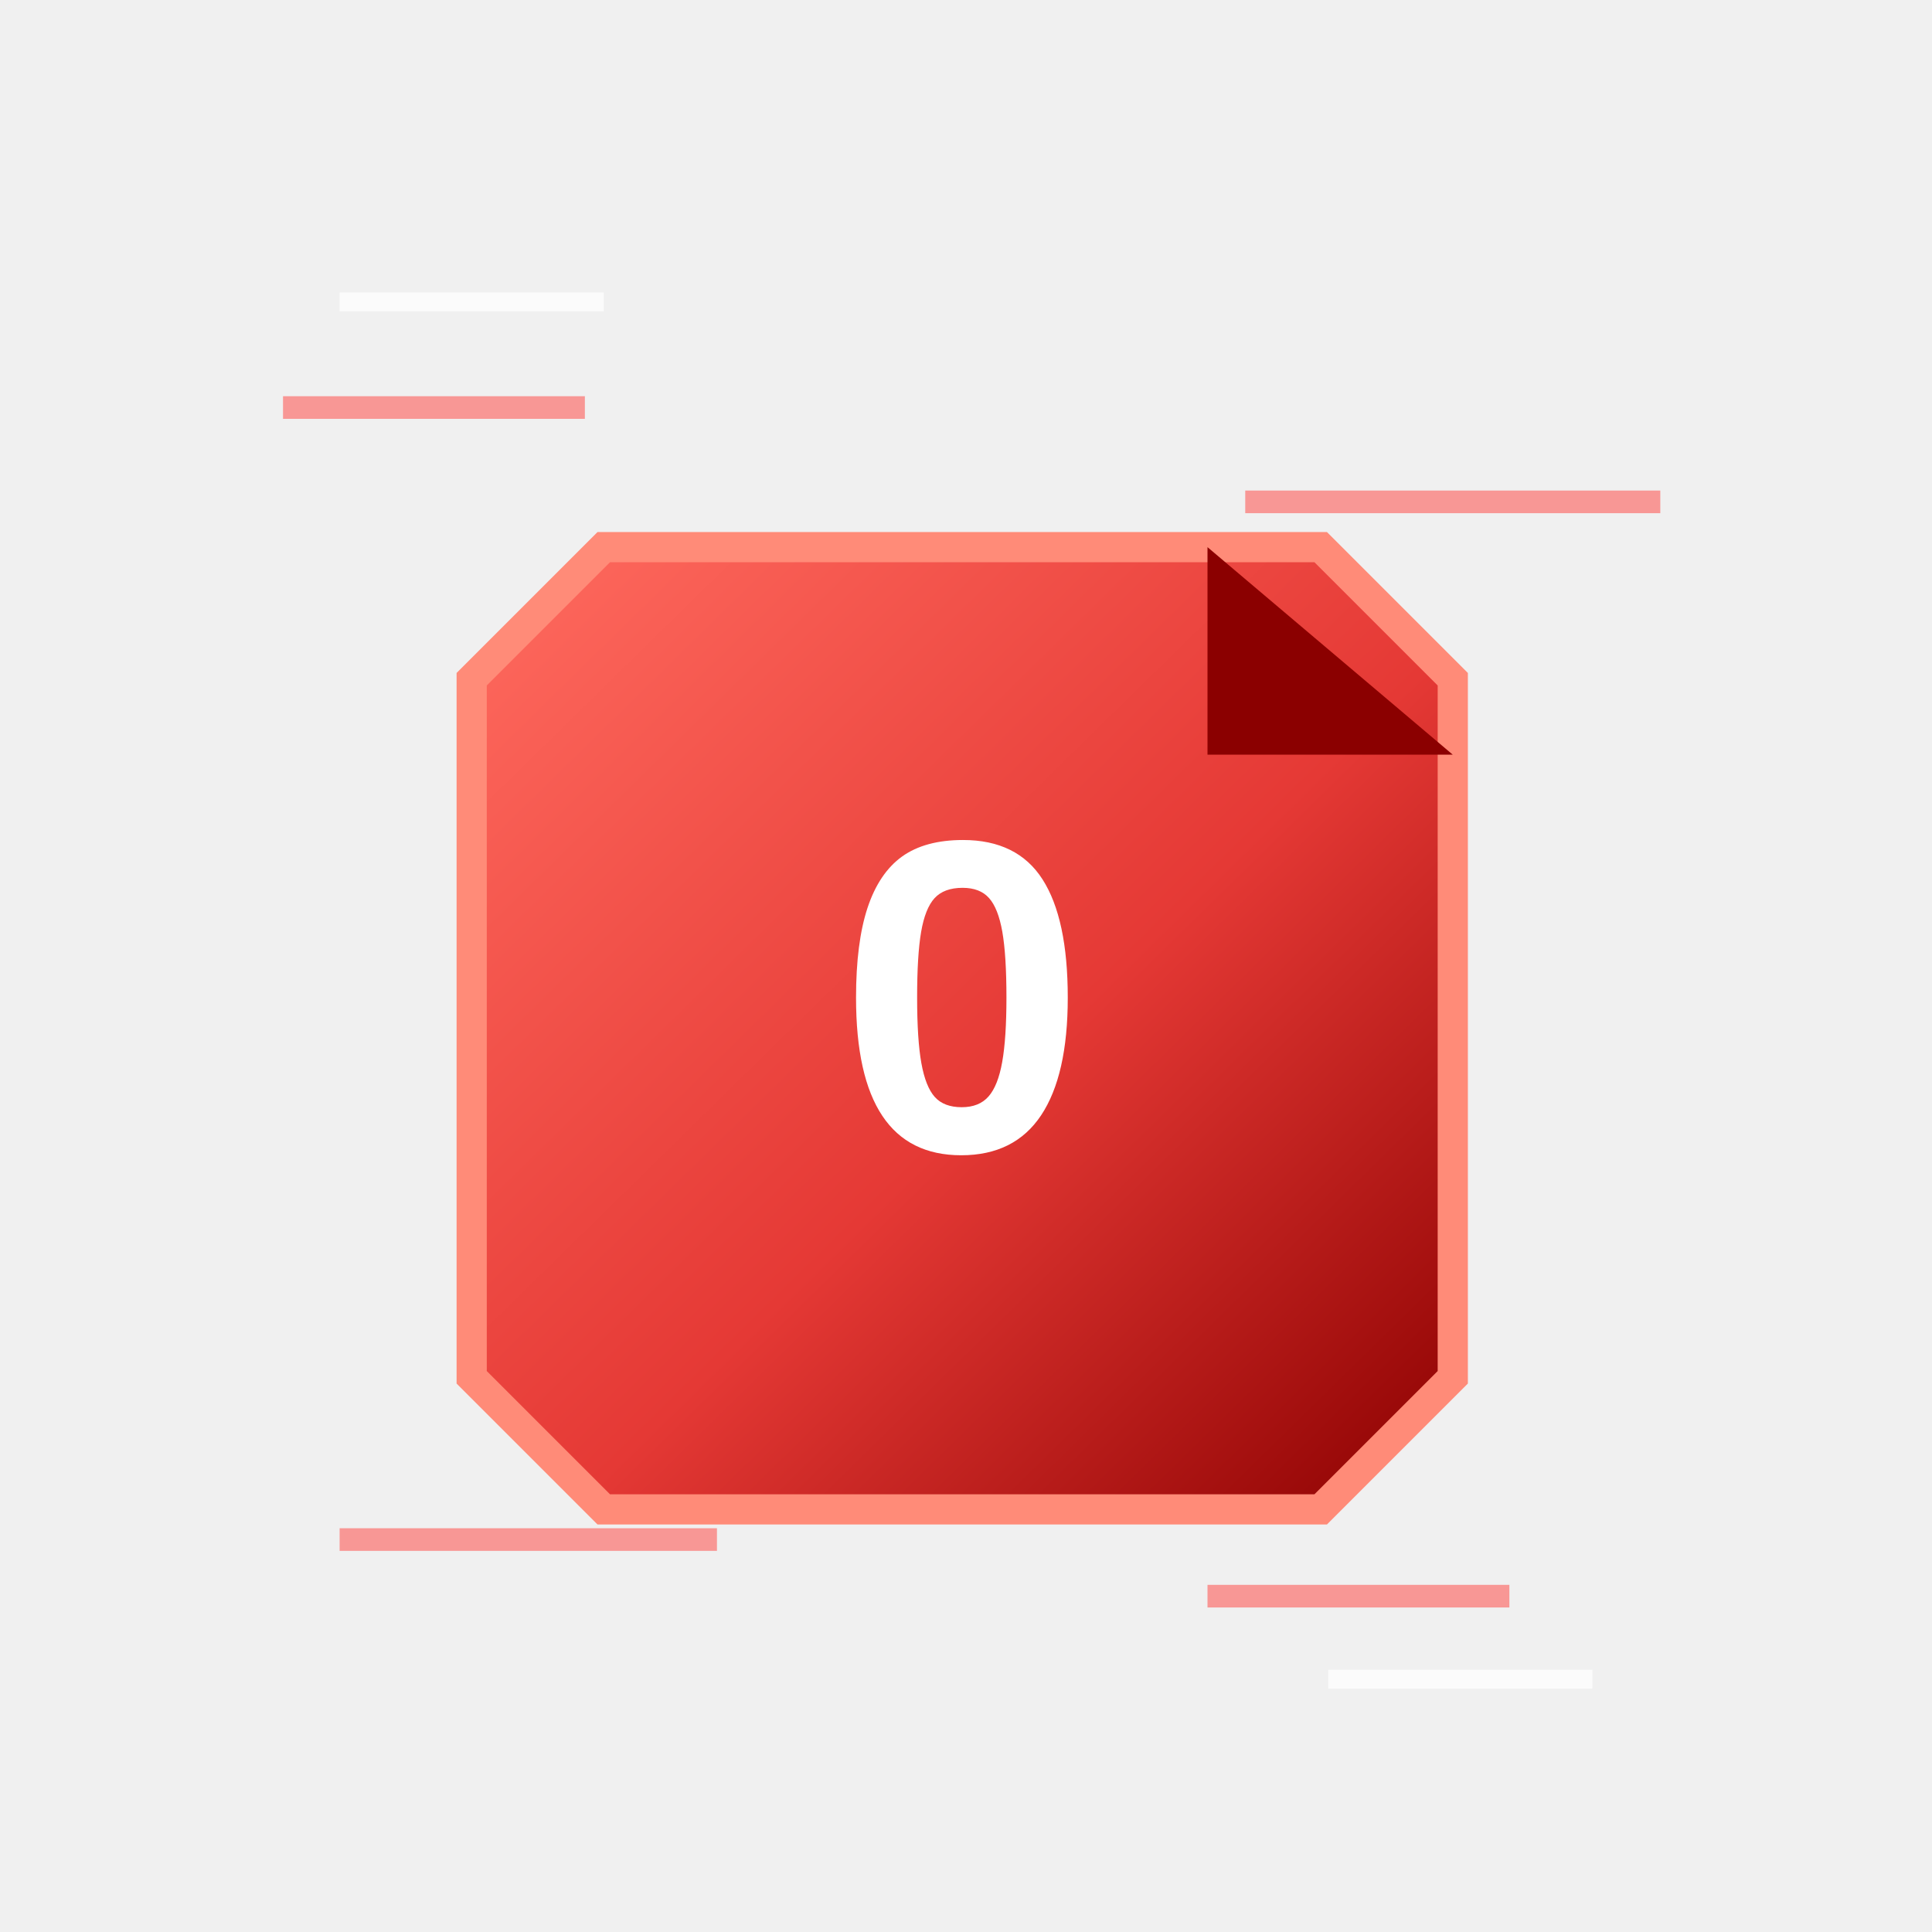
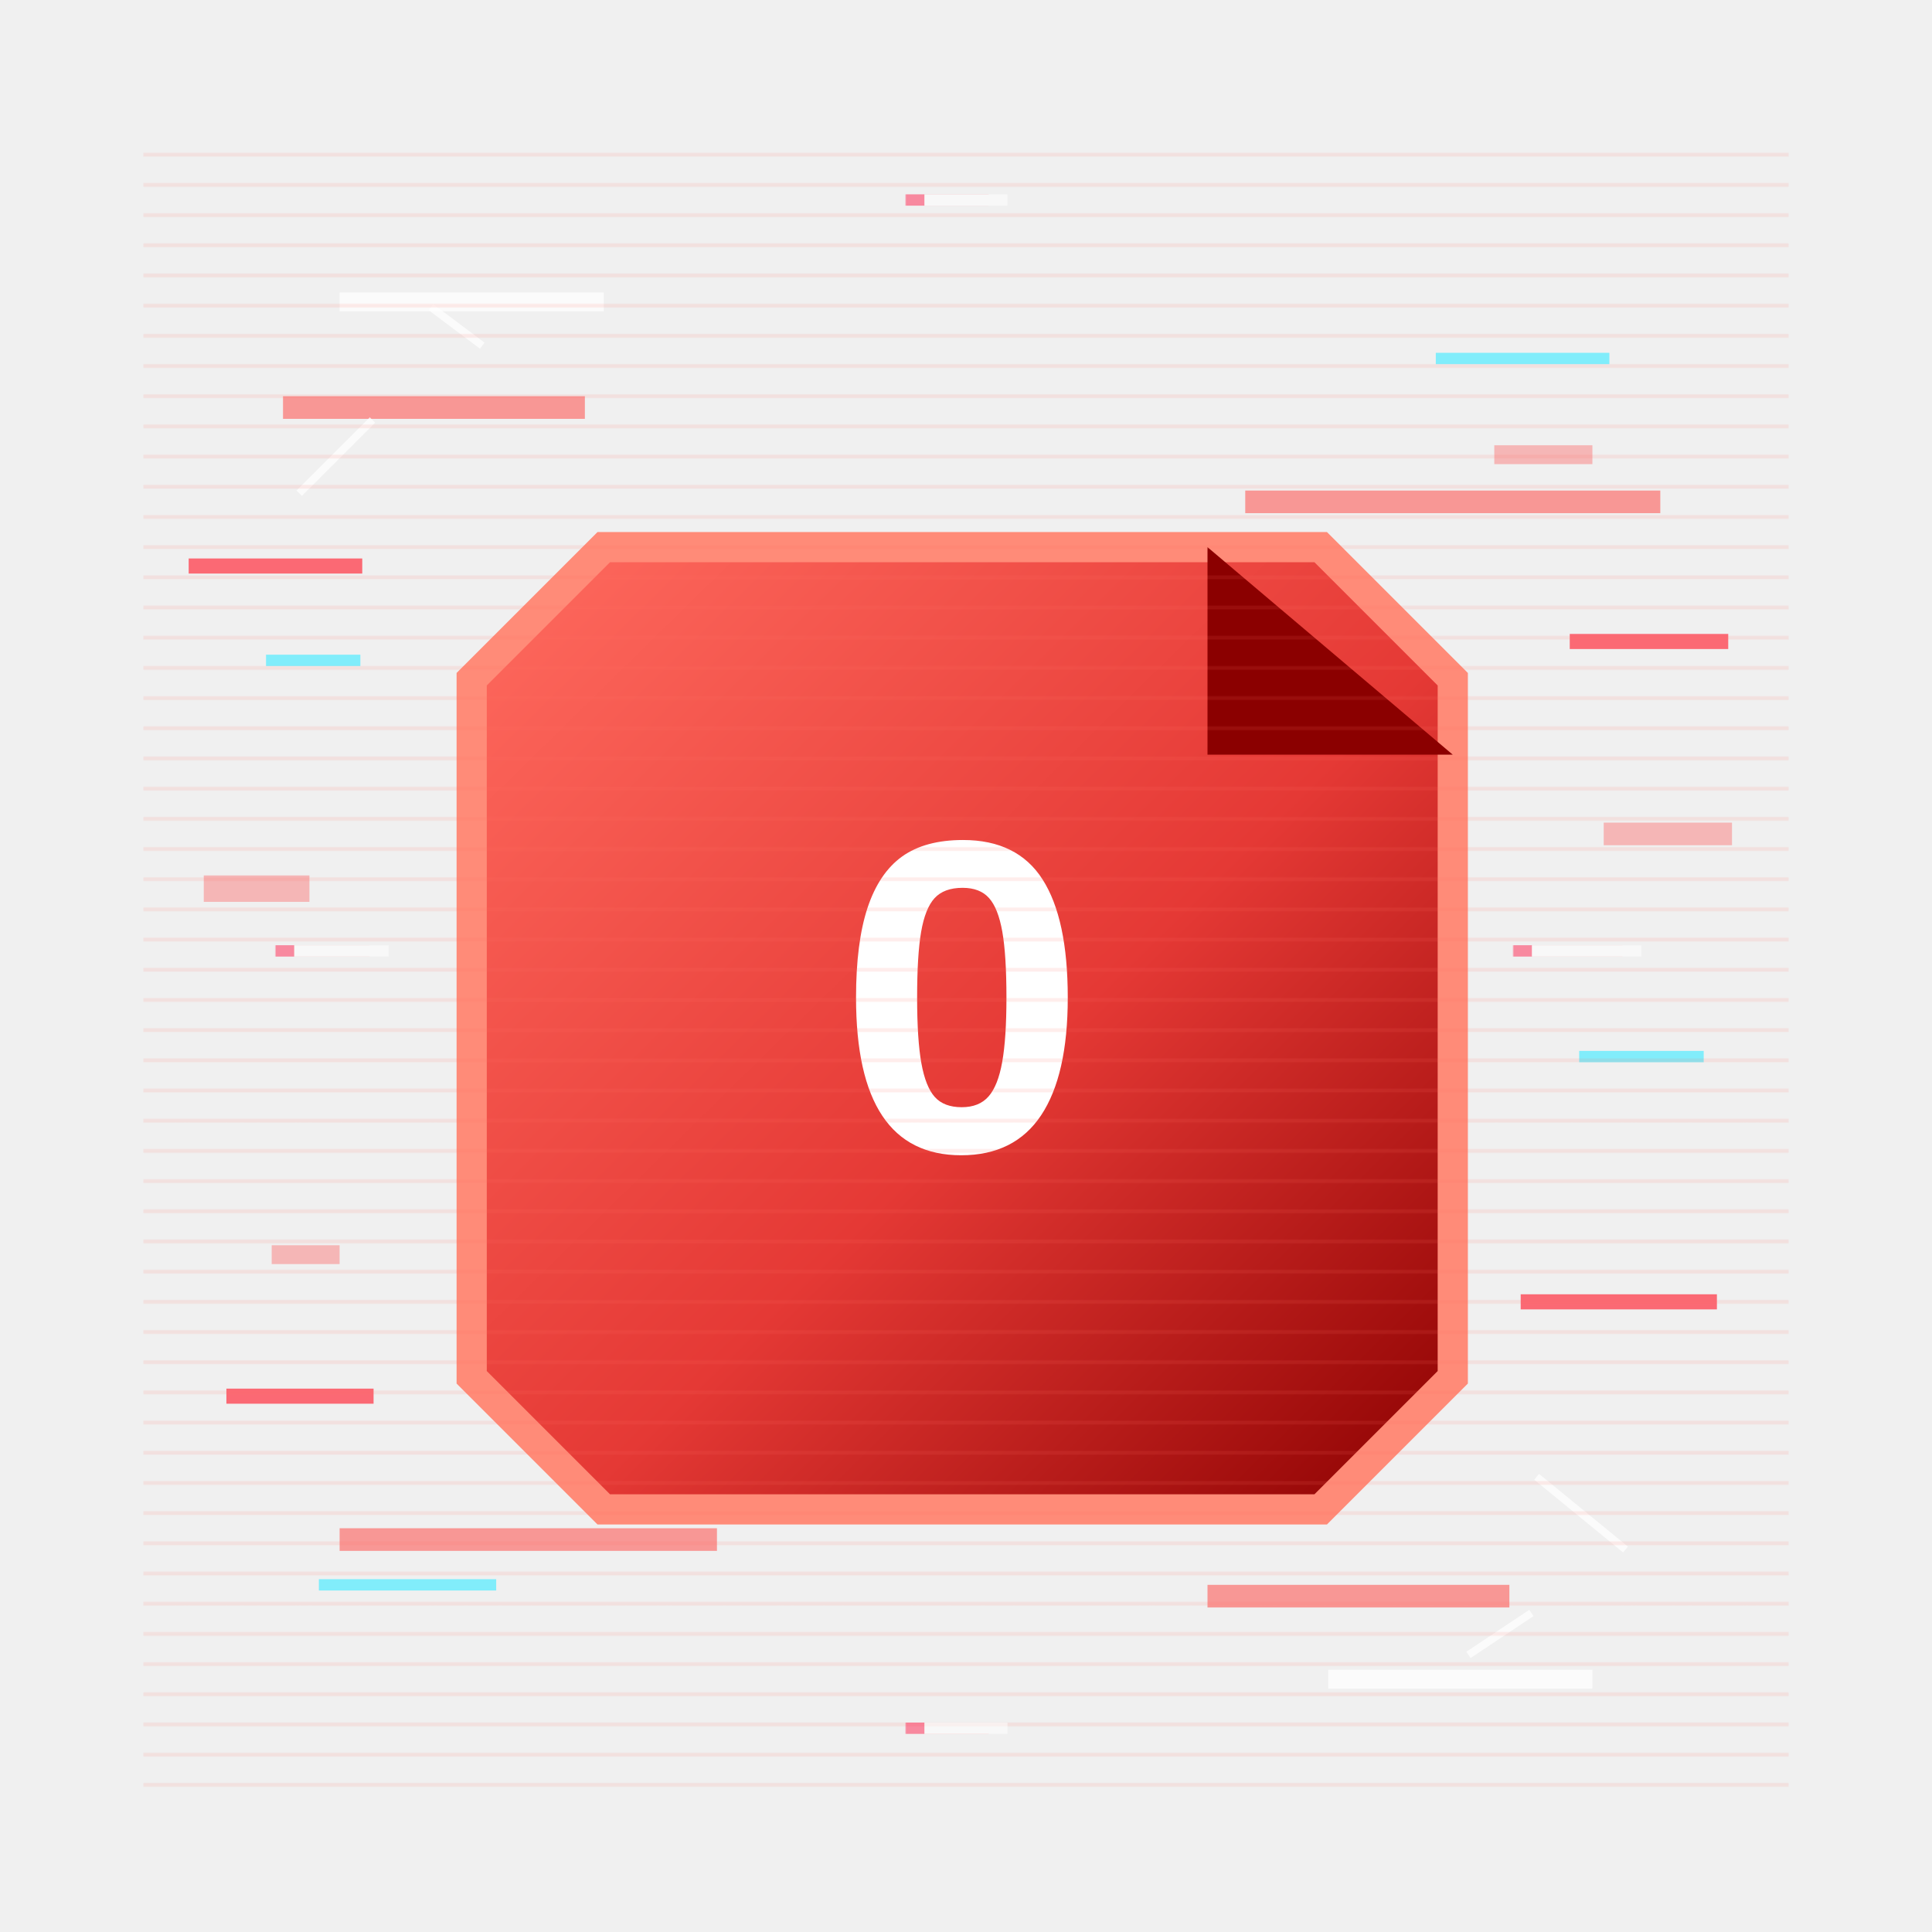
<svg xmlns="http://www.w3.org/2000/svg" width="512" height="512" viewBox="0 0 512 512">
  <defs>
    <filter id="glow">
      <feGaussianBlur stdDeviation="8" result="b" />
      <feMerge>
        <feMergeNode in="b" />
        <feMergeNode in="SourceGraphic" />
      </feMerge>
    </filter>
    <linearGradient id="red" x1="0" y1="0" x2="1" y2="1">
      <stop stop-color="#ff6b5f" />
      <stop offset=".55" stop-color="#e53935" />
      <stop offset="1" stop-color="#8b0000" />
    </linearGradient>
    <linearGradient id="dark" x1="0" y1="0" x2="0" y2="1">
      <stop stop-color="#24151d" />
      <stop offset="1" stop-color="#0b0e14" />
    </linearGradient>
+     <pattern id="scan" width="8" height="8" patternUnits="userSpaceOnUse">
+       <path d="M0 1h8" stroke="#ff6b5f" stroke-width="1" opacity=".24" />
+     </pattern>
+     <filter id="chroma">
+       <feOffset in="SourceGraphic" dx="-5" result="r" />
+       <feOffset in="SourceGraphic" dx="5" result="b" />
+       <feFlood flood-color="#ff204d" />
+       <feComposite in2="r" operator="in" />
+       <feMerge>
+         <feMergeNode />
+         <feFlood flood-color="#53e7ff" />
+         <feComposite in2="b" operator="in" />
+         <feMergeNode in="SourceGraphic" />
+       </feMerge>
+     </filter>
  </defs>
  <g>
    <rect x="75" y="105" width="80" height="6" fill="#ff4e4b" opacity=".55" />
    <rect x="330" y="130" width="110" height="6" fill="#ff4e4b" opacity=".55" />
    <rect x="90" y="405" width="100" height="6" fill="#ff4e4b" opacity=".55" />
    <rect x="320" y="420" width="80" height="6" fill="#ff4e4b" opacity=".55" />
    <g>
      <path d="M160 145h190l35 35v185l-35 35H160l-35-35V180z" fill="url(#red)" stroke="#ff8b78" stroke-width="8" />
      <path d="M320 145v55h65" fill="#8b0000" />
      <text x="255" y="305" text-anchor="middle" fill="#fff" font-size="118" font-family="Arial" font-weight="900">0</text>
    </g>
    <path d="M90 80h70M352 445h70" stroke="#fff" stroke-width="5" opacity=".7" />
  </g>
+   <g opacity=".75" fill="none" stroke-linecap="square">
+     <path d="M52 150h42M418 170h38M62 370h35M405 345h48" stroke="#ff3c4b" stroke-width="4" />
+     <path d="M72 175h22M420 280h30M86 420h44M382 95h43" stroke="#5cecff" stroke-width="3" />
+     <path d="M80 130l18-18M408 392l22 18M115 82l12 9M390 438l15-10" stroke="#fff" stroke-width="2" />
+   </g>
+   <g opacity=".35" fill="#ff4b4b">
+     <rect x="54" y="232" width="28" height="7" />
+     <rect x="425" y="218" width="34" height="6" />
+     <rect x="72" y="330" width="18" height="5" />
+     <rect x="396" y="118" width="26" height="5" />
+   </g>
+   <rect x="38" y="38" width="436" height="436" fill="url(#scan)" opacity=".5" pointer-events="none" />
+   <g opacity=".5" filter="url(#chroma)">
+     <path d="M78 252h25M406 252h29" stroke="#fff" stroke-width="3" />
+     <path d="M245 53h22M245 458h22" stroke="#fff" stroke-width="3" />
+   </g>
</svg>
